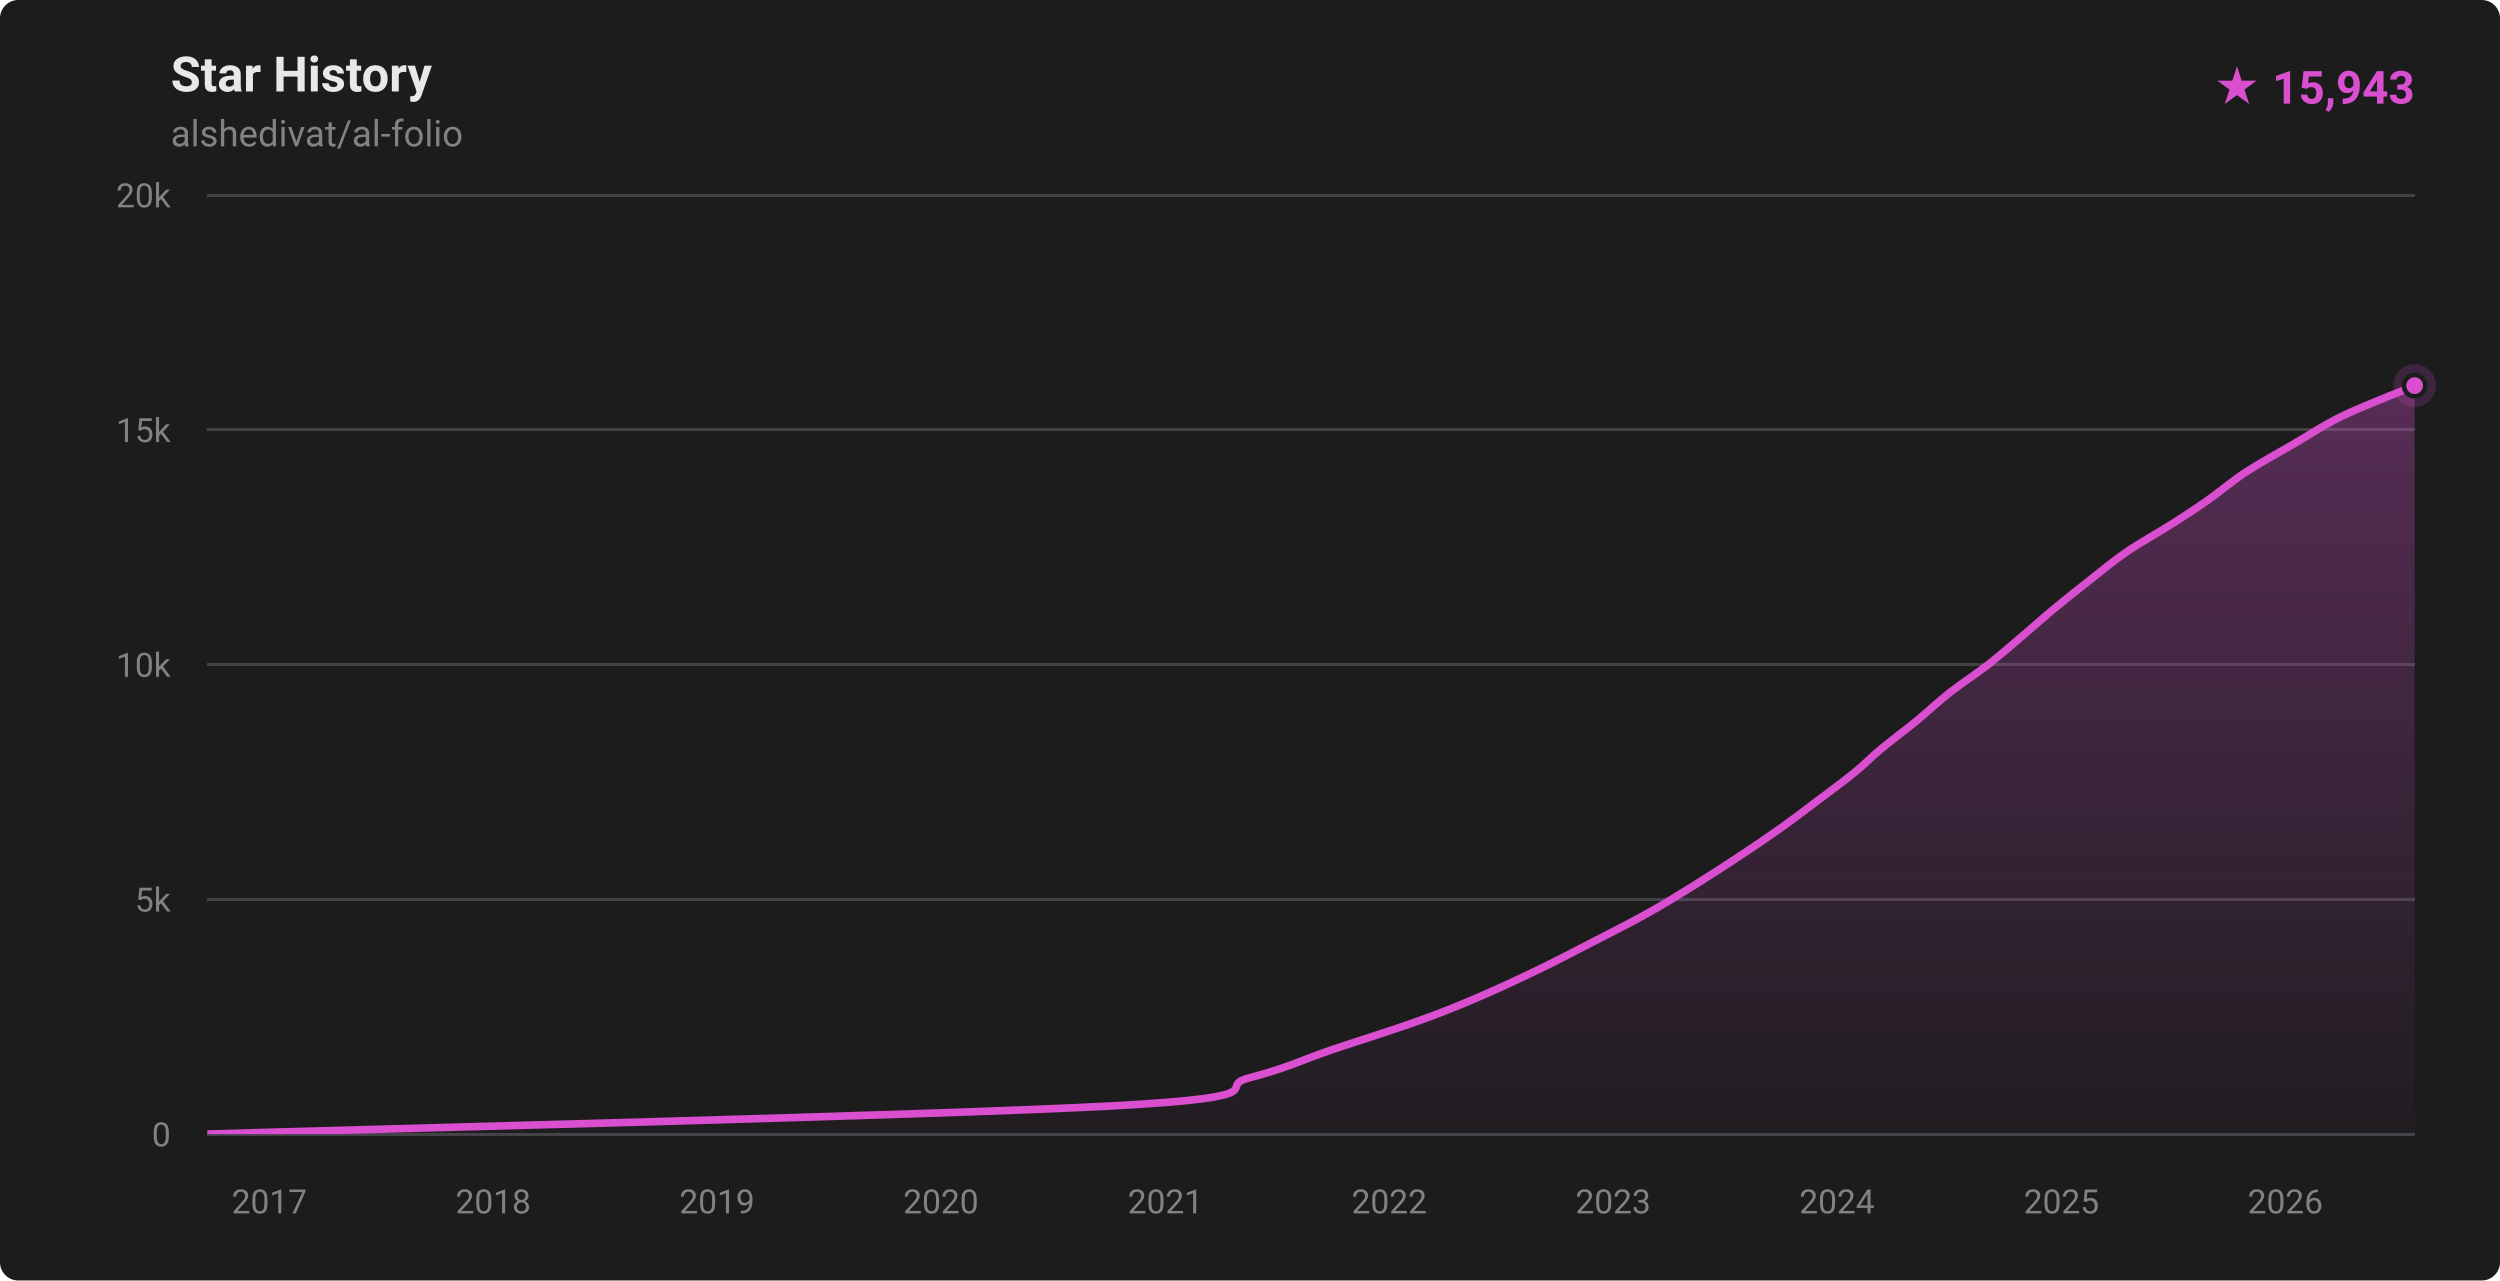
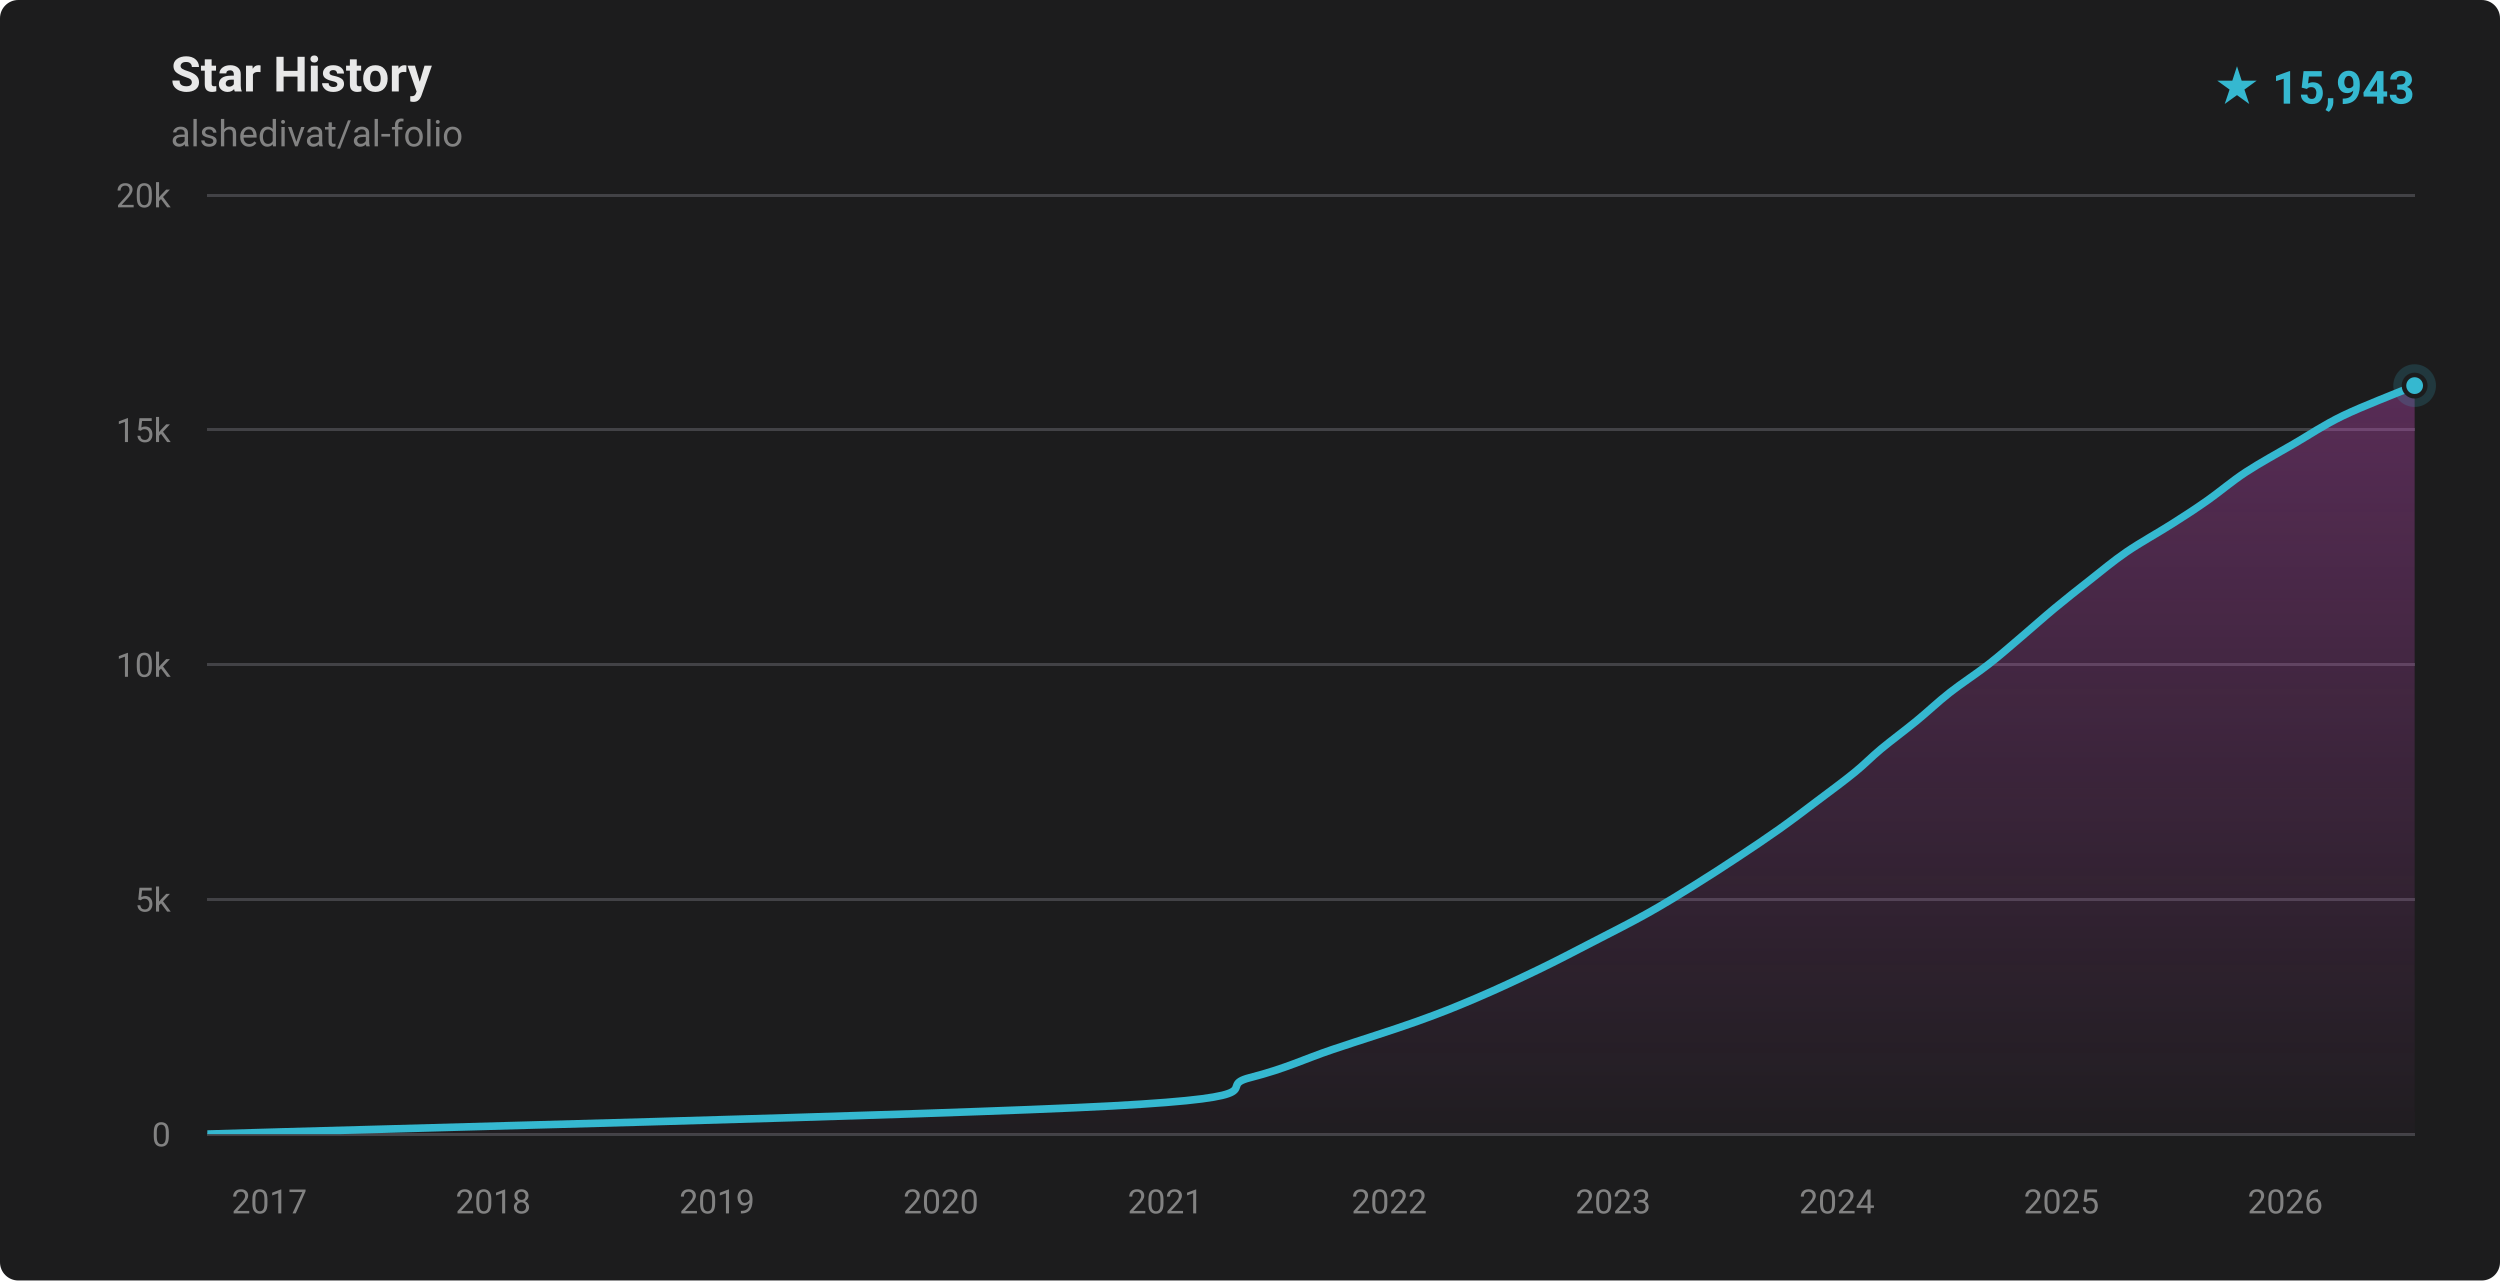
<svg xmlns="http://www.w3.org/2000/svg" width="820" height="420" viewBox="0 0 820 420" role="img" aria-label="Star history for alshedivat/al-folio: 15943 stars">
  <defs>
    <linearGradient id="fill-dark" x1="0" y1="0" x2="0" y2="1">
      <stop offset="0%" stop-color="rgba(217,79,208,0.32)" />
      <stop offset="100%" stop-color="rgba(217,79,208,0.02)" />
    </linearGradient>
    <clipPath id="plot-dark">
      <rect x="68" y="64" width="724" height="308" />
    </clipPath>
  </defs>
  <style>
    .ttl { font: 600 16px -apple-system,BlinkMacSystemFont,'Segoe UI',Roboto,'Helvetica Neue',Arial,sans-serif; fill: #e8e8e8; }
    .sub { font: 400 12px -apple-system,BlinkMacSystemFont,'Segoe UI',Roboto,'Helvetica Neue',Arial,sans-serif; fill: #828282; }
    .ax  { font: 400 11px -apple-system,BlinkMacSystemFont,'Segoe UI',Roboto,'Helvetica Neue',Arial,sans-serif; fill: #828282; }
-     .tot { font: 700 15px -apple-system,BlinkMacSystemFont,'Segoe UI',Roboto,'Helvetica Neue',Arial,sans-serif; fill: #d94fd0; }
+     .tot { font: 700 15px -apple-system,BlinkMacSystemFont,'Segoe UI',Roboto,'Helvetica Neue',Arial,sans-serif; fill: #35b8d0; }
  </style>
  <rect width="820" height="420" fill="#1c1c1d" rx="6" />
  <text x="56" y="30" class="ttl">Star History</text>
  <text x="56" y="48" class="sub">alshedivat/al-folio</text>
  <text x="792" y="34" text-anchor="end" class="tot">★ 15,943</text>
  <g stroke="#424246" stroke-width="1" shape-rendering="crispEdges">
    <line x1="68" y1="372.00" x2="792" y2="372.00" />
    <line x1="68" y1="295.00" x2="792" y2="295.00" />
    <line x1="68" y1="218.00" x2="792" y2="218.00" />
    <line x1="68" y1="141.00" x2="792" y2="141.00" />
    <line x1="68" y1="64.00" x2="792" y2="64.00" />
  </g>
  <g>
    <text x="56" y="376.00" text-anchor="end" class="ax">0</text>
    <text x="56" y="299.00" text-anchor="end" class="ax">5k</text>
    <text x="56" y="222.00" text-anchor="end" class="ax">10k</text>
    <text x="56" y="145.00" text-anchor="end" class="ax">15k</text>
    <text x="56" y="68.00" text-anchor="end" class="ax">20k</text>
  </g>
  <g>
    <text x="88.34" y="398" text-anchor="middle" class="ax">2017</text>
    <text x="161.77" y="398" text-anchor="middle" class="ax">2018</text>
    <text x="235.19" y="398" text-anchor="middle" class="ax">2019</text>
    <text x="308.62" y="398" text-anchor="middle" class="ax">2020</text>
    <text x="382.25" y="398" text-anchor="middle" class="ax">2021</text>
    <text x="455.67" y="398" text-anchor="middle" class="ax">2022</text>
    <text x="529.10" y="398" text-anchor="middle" class="ax">2023</text>
    <text x="602.52" y="398" text-anchor="middle" class="ax">2024</text>
    <text x="676.15" y="398" text-anchor="middle" class="ax">2025</text>
    <text x="749.58" y="398" text-anchor="middle" class="ax">2026</text>
  </g>
  <g clip-path="url(#plot-dark)">
    <path d="M 68.00,371.98 C 117.46,370.44 307.76,365.82 364.74,362.74 C 421.72,359.66 397.83,356.58 409.88,353.50 C 421.92,350.42 427.86,347.34 437.01,344.26 C 446.16,341.18 456.90,337.85 464.79,335.02 C 472.68,332.20 477.75,330.15 484.36,327.32 C 490.98,324.50 498.10,321.16 504.49,318.08 C 510.88,315.00 516.73,311.92 522.70,308.84 C 528.67,305.76 534.80,302.68 540.31,299.60 C 545.82,296.52 550.78,293.44 555.74,290.36 C 560.70,287.28 565.43,284.20 570.09,281.12 C 574.75,278.04 579.35,274.96 583.69,271.88 C 588.03,268.80 592.05,265.72 596.14,262.64 C 600.23,259.56 604.78,256.23 608.24,253.40 C 611.71,250.58 613.55,248.53 616.94,245.70 C 620.34,242.88 624.86,239.54 628.61,236.46 C 632.37,233.38 635.54,230.30 639.46,227.22 C 643.38,224.14 648.18,221.06 652.14,217.98 C 656.09,214.90 659.55,211.82 663.18,208.74 C 666.82,205.66 670.22,202.58 673.94,199.50 C 677.65,196.42 681.56,193.34 685.49,190.26 C 689.42,187.18 693.01,184.10 697.52,181.02 C 702.02,177.94 708.08,174.61 712.51,171.78 C 716.95,168.96 720.11,166.91 724.13,164.08 C 728.15,161.26 731.95,157.92 736.65,154.84 C 741.36,151.76 747.05,148.68 752.36,145.60 C 757.66,142.52 762.11,139.44 768.47,136.36 C 774.83,133.28 786.60,128.77 790.52,127.12 C 794.44,125.48 791.75,126.59 792.00,126.48 L 792.00,372.00 L 68.00,372.00 Z" fill="url(#fill-dark)" />
-     <path d="M 68.00,371.98 C 117.46,370.44 307.76,365.82 364.74,362.74 C 421.72,359.66 397.83,356.58 409.88,353.50 C 421.92,350.42 427.86,347.34 437.01,344.26 C 446.16,341.18 456.90,337.85 464.79,335.02 C 472.68,332.20 477.75,330.15 484.36,327.32 C 490.98,324.50 498.10,321.16 504.49,318.08 C 510.88,315.00 516.73,311.92 522.70,308.84 C 528.67,305.76 534.80,302.68 540.31,299.60 C 545.82,296.52 550.78,293.44 555.74,290.36 C 560.70,287.28 565.43,284.20 570.09,281.12 C 574.75,278.04 579.35,274.96 583.69,271.88 C 588.03,268.80 592.05,265.72 596.14,262.64 C 600.23,259.56 604.78,256.23 608.24,253.40 C 611.71,250.58 613.55,248.53 616.94,245.70 C 620.34,242.88 624.86,239.54 628.61,236.46 C 632.37,233.38 635.54,230.30 639.46,227.22 C 643.38,224.14 648.18,221.06 652.14,217.98 C 656.09,214.90 659.55,211.82 663.18,208.74 C 666.82,205.66 670.22,202.58 673.94,199.50 C 677.65,196.42 681.56,193.34 685.49,190.26 C 689.42,187.18 693.01,184.10 697.52,181.02 C 702.02,177.94 708.08,174.61 712.51,171.78 C 716.95,168.96 720.11,166.91 724.13,164.08 C 728.15,161.26 731.95,157.92 736.65,154.84 C 741.36,151.76 747.05,148.68 752.36,145.60 C 757.66,142.52 762.11,139.44 768.47,136.36 C 774.83,133.28 786.60,128.77 790.52,127.12 C 794.44,125.48 791.75,126.59 792.00,126.48" fill="none" stroke="#d94fd0" stroke-width="2.5" stroke-linecap="round" stroke-linejoin="round" />
+     <path d="M 68.00,371.98 C 117.46,370.44 307.76,365.82 364.74,362.74 C 421.72,359.66 397.83,356.58 409.88,353.50 C 421.92,350.42 427.86,347.34 437.01,344.26 C 446.16,341.18 456.90,337.85 464.79,335.02 C 472.68,332.20 477.75,330.15 484.36,327.32 C 490.98,324.50 498.10,321.16 504.49,318.08 C 510.88,315.00 516.73,311.92 522.70,308.84 C 528.67,305.76 534.80,302.68 540.31,299.60 C 545.82,296.52 550.78,293.44 555.74,290.36 C 560.70,287.28 565.43,284.20 570.09,281.12 C 574.75,278.04 579.35,274.96 583.69,271.88 C 588.03,268.80 592.05,265.72 596.14,262.64 C 600.23,259.56 604.78,256.23 608.24,253.40 C 611.71,250.58 613.55,248.53 616.94,245.70 C 620.34,242.88 624.86,239.54 628.61,236.46 C 632.37,233.38 635.54,230.30 639.46,227.22 C 643.38,224.14 648.18,221.06 652.14,217.98 C 656.09,214.90 659.55,211.82 663.18,208.74 C 666.82,205.66 670.22,202.58 673.94,199.50 C 677.65,196.42 681.56,193.34 685.49,190.26 C 689.42,187.18 693.01,184.10 697.52,181.02 C 702.02,177.94 708.08,174.61 712.51,171.78 C 716.95,168.96 720.11,166.91 724.13,164.08 C 728.15,161.26 731.95,157.92 736.65,154.84 C 741.36,151.76 747.05,148.68 752.36,145.60 C 757.66,142.52 762.11,139.44 768.47,136.36 C 774.83,133.28 786.60,128.77 790.52,127.12 C 794.44,125.48 791.75,126.59 792.00,126.48" fill="none" stroke="#35b8d0" stroke-width="2.5" stroke-linecap="round" stroke-linejoin="round" />
  </g>
-   <circle cx="792.00" cy="126.48" r="7" fill="#d94fd0" opacity="0.18" />
-   <circle cx="792.00" cy="126.48" r="3.5" fill="#d94fd0" stroke="#1c1c1d" stroke-width="1.5" />
+   <circle cx="792.00" cy="126.48" r="7" fill="#35b8d0" opacity="0.18" />
+   <circle cx="792.00" cy="126.48" r="3.5" fill="#35b8d0" stroke="#1c1c1d" stroke-width="1.5" />
</svg>
